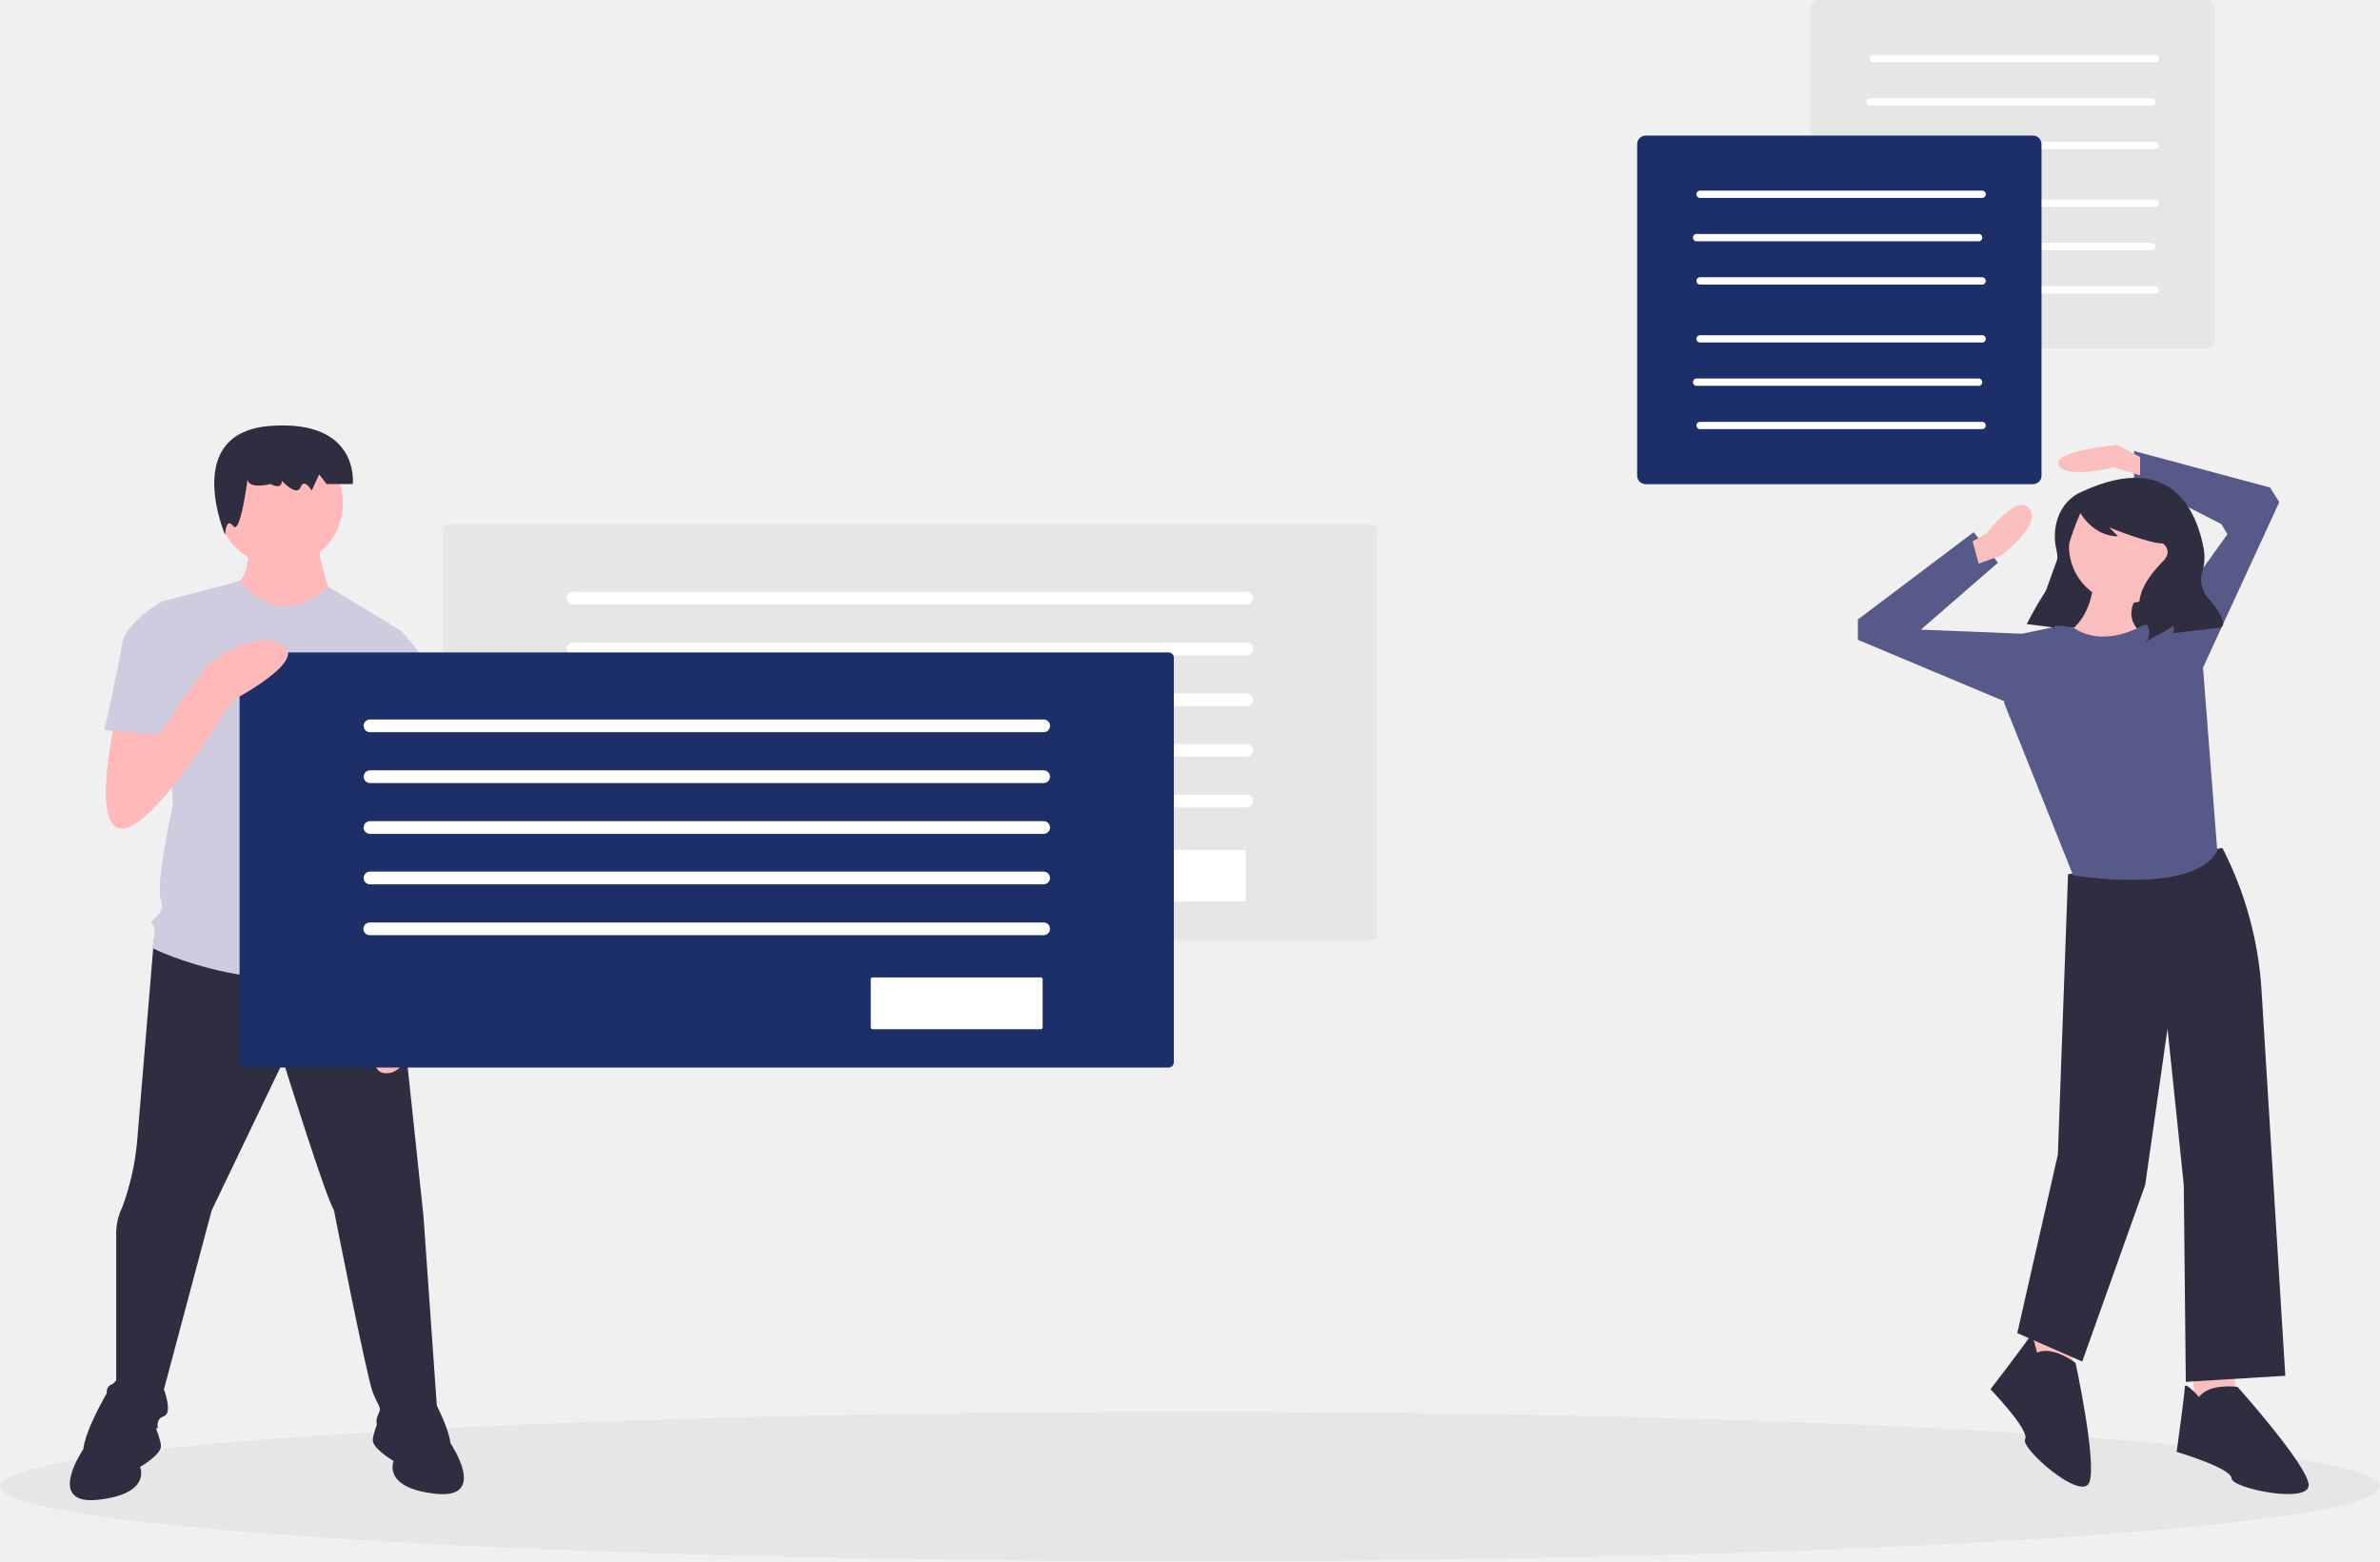
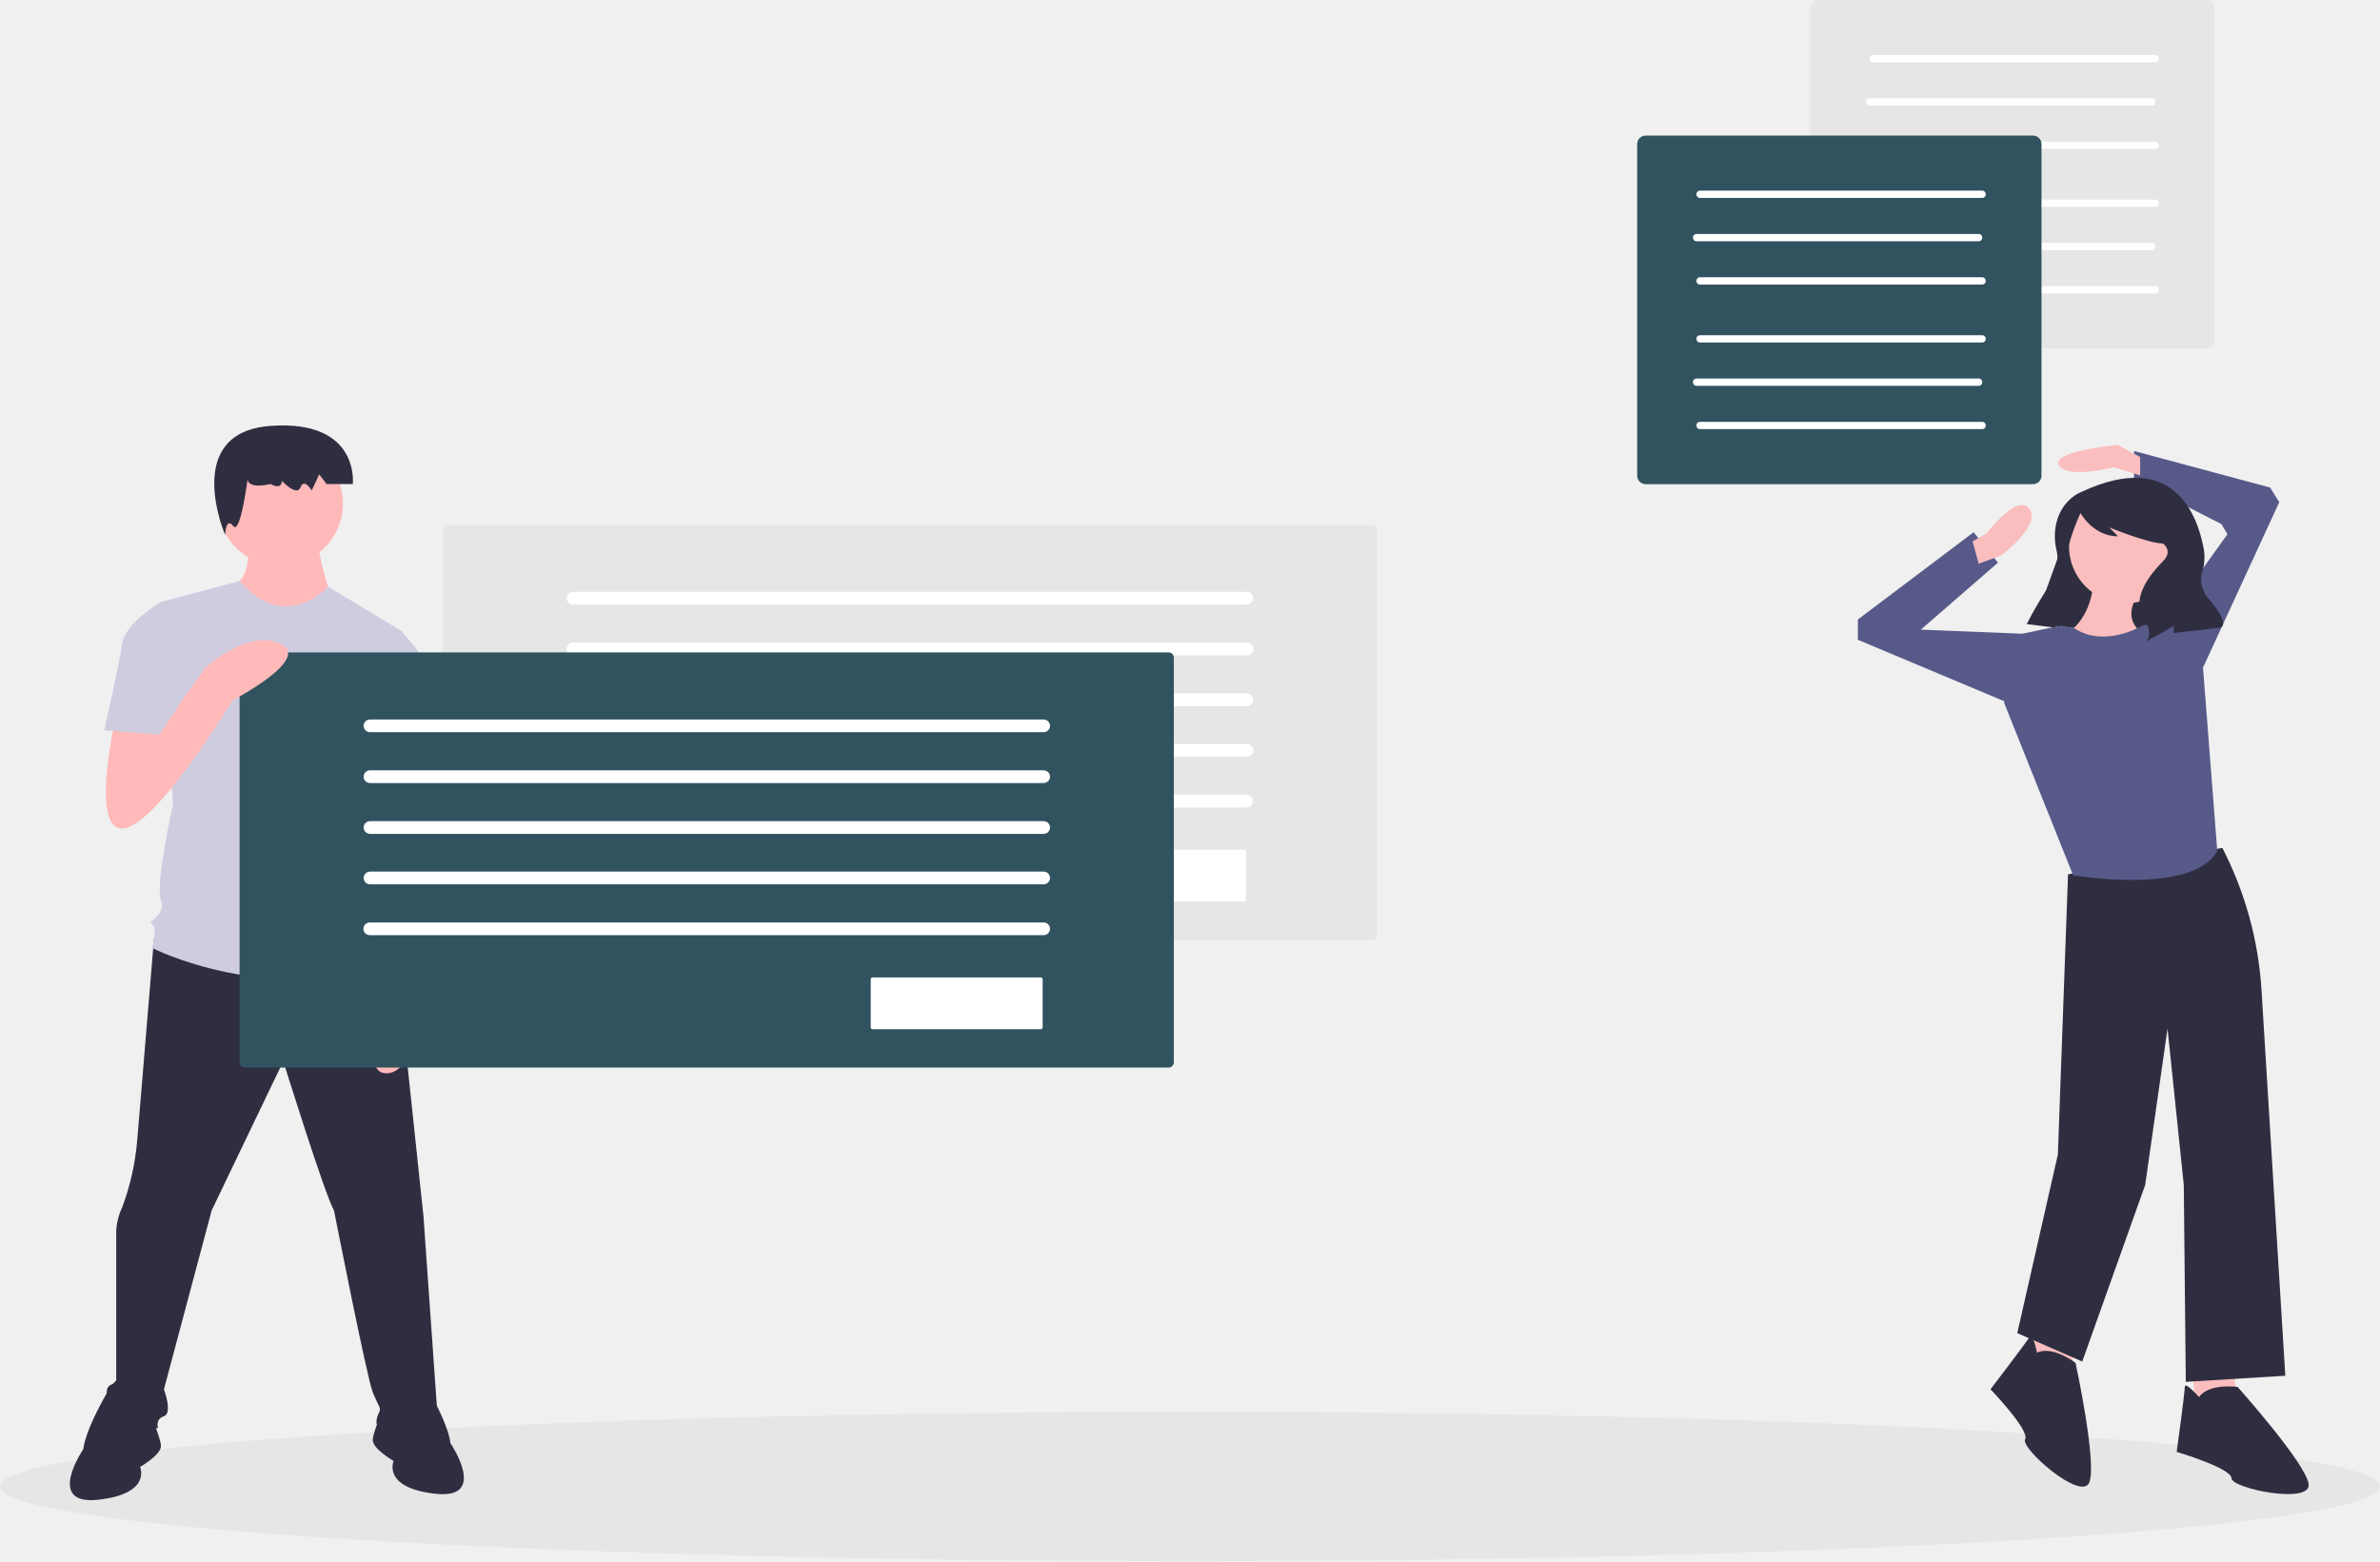
<svg xmlns="http://www.w3.org/2000/svg" id="a5e41641-253a-4d07-9648-f1ab5b1a0370" data-name="Layer 1" width="894.134" height="586.584" viewBox="0 0 894.134 586.584">
  <ellipse cx="447.067" cy="558.522" rx="447.067" ry="28.061" fill="#e6e6e6" />
  <path d="M836.232,156.708a3.182,3.182,0,0,0-3.179,3.179V284.492A3.182,3.182,0,0,0,836.232,287.671H981.773a3.182,3.182,0,0,0,3.179-3.179V159.887a3.182,3.182,0,0,0-3.179-3.179Z" transform="translate(-152.9331 -156.7081)" fill="#e6e6e6" />
  <path d="M856.417,231.709a1.398,1.398,0,0,0,0,2.739H962.897a1.398,1.398,0,0,0,0-2.739Z" transform="translate(-152.9331 -156.7081)" fill="#fff" />
  <path d="M855.108,247.982a1.398,1.398,0,0,0,0,2.739H961.588a1.398,1.398,0,0,0,0-2.739Z" transform="translate(-152.9331 -156.7081)" fill="#fff" />
  <path d="M856.417,264.256a1.398,1.398,0,0,0,0,2.739H962.897a1.398,1.398,0,0,0,0-2.739Z" transform="translate(-152.9331 -156.7081)" fill="#fff" />
  <path d="M856.417,177.384a1.398,1.398,0,0,0,0,2.74H962.897a1.398,1.398,0,0,0,0-2.74Z" transform="translate(-152.9331 -156.7081)" fill="#fff" />
  <path d="M855.108,193.658a1.398,1.398,0,0,0,0,2.74H961.588a1.398,1.398,0,0,0,0-2.74Z" transform="translate(-152.9331 -156.7081)" fill="#fff" />
  <path d="M856.417,209.931a1.398,1.398,0,0,0,0,2.74H962.897a1.398,1.398,0,0,0,0-2.74Z" transform="translate(-152.9331 -156.7081)" fill="#fff" />
-   <path d="M771.179,207.662A3.182,3.182,0,0,0,768,210.841V335.446a3.182,3.182,0,0,0,3.179,3.179H916.72a3.182,3.182,0,0,0,3.179-3.179V210.841a3.182,3.182,0,0,0-3.179-3.179Z" transform="translate(-152.9331 -156.7081)" fill="#1d2f68" />
+   <path d="M771.179,207.662A3.182,3.182,0,0,0,768,210.841V335.446a3.182,3.182,0,0,0,3.179,3.179H916.72a3.182,3.182,0,0,0,3.179-3.179V210.841a3.182,3.182,0,0,0-3.179-3.179Z" transform="translate(-152.9331 -156.7081)" fill="#315360" />
  <path d="M791.364,282.663a1.398,1.398,0,0,0,0,2.739H897.844a1.398,1.398,0,0,0,0-2.739Z" transform="translate(-152.9331 -156.7081)" fill="#fff" />
  <path d="M790.055,298.936a1.398,1.398,0,0,0,0,2.739H896.535a1.398,1.398,0,0,0,0-2.739Z" transform="translate(-152.9331 -156.7081)" fill="#fff" />
  <path d="M791.364,315.21a1.398,1.398,0,0,0,0,2.739H897.844a1.398,1.398,0,0,0,0-2.739Z" transform="translate(-152.9331 -156.7081)" fill="#fff" />
  <path d="M791.364,228.339a1.398,1.398,0,0,0,0,2.74H897.844a1.398,1.398,0,0,0,0-2.74Z" transform="translate(-152.9331 -156.7081)" fill="#fff" />
  <path d="M790.055,244.612a1.398,1.398,0,0,0,0,2.74H896.535a1.398,1.398,0,0,0,0-2.74Z" transform="translate(-152.9331 -156.7081)" fill="#fff" />
  <path d="M791.364,260.886a1.398,1.398,0,0,0,0,2.74H897.844a1.398,1.398,0,0,0,0-2.74Z" transform="translate(-152.9331 -156.7081)" fill="#fff" />
  <polygon points="823.848 515.784 824.611 530.278 840.63 528.752 839.105 514.259 823.848 515.784" fill="#fbbebe" />
  <polygon points="762.058 499.002 762.821 513.496 778.841 511.97 777.315 497.476 762.058 499.002" fill="#fbbebe" />
  <path d="M987.842,475.3l-57.975,9.917L926.052,590.488l-15.257,67.129,24.411,10.68,23.648-66.367,8.391-58.738,6.103,58.738.763,73.995,37.379-2.288L1002.553,528.737a134.807,134.807,0,0,0-14.711-53.437Z" transform="translate(-152.9331 -156.7081)" fill="#2f2e41" />
  <path d="M979.07,681.646s-5.34-6.103-5.34-3.814-3.051,24.411-3.051,24.411,20.597,6.103,20.597,9.917,29.751,9.917,28.988,2.289-26.699-36.616-26.699-36.616S982.884,676.307,979.07,681.646Z" transform="translate(-152.9331 -156.7081)" fill="#2f2e41" />
  <path d="M918.208,664.956s-1.626-7.944-2.757-5.955-14.717,19.713-14.717,19.713,14.889,15.485,13.004,18.8,20.962,23.324,24.069,16.316-5.114-45.027-5.114-45.027S924.163,662.199,918.208,664.956Z" transform="translate(-152.9331 -156.7081)" fill="#2f2e41" />
  <polygon points="764.106 234.499 806.338 238.537 820.415 200.175 779.985 190.435 764.106 234.499" fill="#2f2e41" />
  <circle cx="798.674" cy="205.31" r="21.359" fill="#fbbebe" />
  <path d="M939.402,374.987s0,14.494-11.443,20.597,27.462,12.968,27.462,12.968l3.814-12.968s-11.443-5.34-1.526-17.545Z" transform="translate(-152.9331 -156.7081)" fill="#fbbebe" />
  <path d="M957.71,391.769s-13.971,8.654-25.675.894l-4.838-.894-14.494,3.051-6.866,25.936,25.936,64.841s45.007,7.628,54.161-9.154l-5.34-68.655-14.494-17.545Z" transform="translate(-152.9331 -156.7081)" fill="#575a89" />
  <polygon points="811.643 235.824 836.816 200.733 834.528 196.919 801.726 180.137 801.726 169.457 852.836 183.188 856.294 188.668 826.136 254.132 811.643 235.824" fill="#575a89" />
  <polygon points="761.295 238.875 759.77 238.112 721.628 236.587 750.616 211.413 741.462 199.971 697.98 232.773 697.98 240.401 759.77 266.337 761.295 238.875" fill="#575a89" />
  <path d="M894.013,360.112l5.34-3.051s11.443-15.257,16.02-9.154-10.68,17.545-10.68,17.545l-8.391,3.051Z" transform="translate(-152.9331 -156.7081)" fill="#fbbebe" />
  <path d="M956.947,328.454l-8.391-4.577s-25.174,2.289-22.122,7.628,20.597.763,20.597.763l9.917,3.051Z" transform="translate(-152.9331 -156.7081)" fill="#fbbebe" />
  <path d="M935.21,341.403s-9.805,3.268-10.303,16.175a22.893,22.893,0,0,0,.681,6.129c.552,2.34.907,7.374-3.372,13.953a138.119,138.119,0,0,0-7.839,13.485l-.031.061,10.768,1.346,2.29-17.849a88.882,88.882,0,0,1,7.058-25.058l.075-.166s4.711,8.749,14.133,8.749l-3.365-3.365s14.806,6.057,20.191,6.057c0,0,4.038,2.692,0,6.73s-12.114,13.46-7.403,20.864.673,9.422.673,9.422l7.403-4.038,3.365-2.019v2.692l17.498-2.019s4.711-.673-5.384-12.114c0,0-2.666-4.443-1.5-8.275a19.329,19.329,0,0,0,.735-9.04C978.622,350.507,969.749,325.423,935.21,341.403Z" transform="translate(-152.9331 -156.7081)" fill="#2f2e41" />
  <path d="M321.29,353.864a1.992,1.992,0,0,0-1.99,1.99V507.87a1.992,1.992,0,0,0,1.99,1.99h347.011a1.992,1.992,0,0,0,1.99-1.99V355.853a1.992,1.992,0,0,0-1.99-1.99Z" transform="translate(-152.9331 -156.7081)" fill="#e6e6e6" />
  <path d="M621.344,383.854H368.248a2.388,2.388,0,1,1,0-4.775H621.344a2.388,2.388,0,0,1,0,4.775Z" transform="translate(-152.9331 -156.7081)" fill="#fff" />
  <path d="M621.344,402.956H368.248a2.388,2.388,0,1,1,0-4.775H621.344a2.388,2.388,0,1,1,0,4.775Z" transform="translate(-152.9331 -156.7081)" fill="#fff" />
  <path d="M621.344,422.057H368.248a2.388,2.388,0,1,1,0-4.775H621.344a2.388,2.388,0,0,1,0,4.775Z" transform="translate(-152.9331 -156.7081)" fill="#fff" />
  <path d="M621.344,441.014H368.248a2.388,2.388,0,1,1,0-4.775H621.344a2.388,2.388,0,1,1,0,4.775Z" transform="translate(-152.9331 -156.7081)" fill="#fff" />
  <path d="M621.344,460.116H368.248a2.388,2.388,0,1,1,0-4.775H621.344a2.388,2.388,0,0,1,0,4.775Z" transform="translate(-152.9331 -156.7081)" fill="#fff" />
  <path d="M557.1,476.01a.682.682,0,0,0-.682.682v18.074a.682.682,0,0,0,.682.682H620.323a.682.682,0,0,0,.682-.682v-18.074a.682.682,0,0,0-.682-.682Z" transform="translate(-152.9331 -156.7081)" fill="#fff" />
  <path d="M210.777,509.513s-5.22,62.764-6.341,76.214a95.647,95.647,0,0,1-5.604,24.657,23.185,23.185,0,0,0-2.242,8.966v57.16s-4.483,0-3.362,4.483,2.242,12.329,2.242,12.329h16.812s-1.121-3.362,2.242-4.483,0-10.087,0-10.087l17.932-67.246,26.899-56.039s15.691,50.435,19.053,56.039c0,0,12.329,62.763,14.57,68.367s3.362,5.604,2.242,7.845-1.121,4.483,0,5.604,22.415,0,22.415,0l-5.604-79.575-10.087-95.266L250.388,502.789Z" transform="translate(-152.9331 -156.7081)" fill="#2f2e41" />
  <path d="M207.799,684.355s-5.604-20.174-14.57-4.483-8.966,21.295-8.966,21.295-14.57,21.295,5.604,19.053,15.691-12.329,15.691-12.329,7.845-4.483,7.845-7.845S207.799,684.355,207.799,684.355Z" transform="translate(-152.9331 -156.7081)" fill="#2f2e41" />
  <path d="M298.582,682.113s5.604-20.174,14.57-4.483,8.966,21.295,8.966,21.295,14.57,21.295-5.604,19.053-15.691-12.329-15.691-12.329-7.845-4.483-7.845-7.845S298.582,682.113,298.582,682.113Z" transform="translate(-152.9331 -156.7081)" fill="#2f2e41" />
  <path d="M245.905,358.209s2.242,14.57-4.483,17.932,14.57,15.691,20.174,15.691,15.691-11.208,15.691-11.208-5.604-16.812-4.483-20.174Z" transform="translate(-152.9331 -156.7081)" fill="#ffb9b9" />
  <circle cx="105.301" cy="189.173" r="23.536" fill="#ffb9b9" />
  <path d="M304.185,394.074,276.167,377.099s-15.942,18.096-33.189-2.078l-29.576,7.845,4.483,76.213s-6.725,30.261-4.483,35.865-5.604,7.845-3.362,8.966,0,8.966,0,8.966,43.71,22.415,91.904,5.604l-4.483-14.57a11.761,11.761,0,0,0-2.242-11.208s4.483-6.725-1.121-12.329c0,0,2.242-10.087-3.362-14.57L289.615,450.113l3.362-7.845Z" transform="translate(-152.9331 -156.7081)" fill="#cfcce0" />
  <path d="M246.189,334.952s-2.806,6.073,8.418,3.644c0,0,4.209,2.429,4.209-1.214,0,0,5.612,6.073,7.015,2.429s4.209,1.214,4.209,1.214l2.806-6.073,2.806,3.644h9.821s2.806-24.29-30.866-21.861-17.107,40.914-17.107,40.914.271-6.908,3.077-3.265S246.189,334.952,246.189,334.952Z" transform="translate(-152.9331 -156.7081)" fill="#2f2e41" />
  <path d="M314.272,438.905l1.121,23.536s4.483,43.71-4.483,62.763v10.087s-2.242,25.778-13.449,24.657,3.362-36.986,3.362-36.986l-2.242-49.314-2.242-28.019Z" transform="translate(-152.9331 -156.7081)" fill="#ffb9b9" />
  <path d="M291.857,395.195l11.18-1.816a54.586,54.586,0,0,1,15.718,28.715c3.362,17.932,4.483,21.295,4.483,21.295l-26.899,6.725L281.77,422.094Z" transform="translate(-152.9331 -156.7081)" fill="#cfcce0" />
-   <path d="M244.928,401.835a1.992,1.992,0,0,0-1.99,1.99V555.841a1.992,1.992,0,0,0,1.99,1.99h347.011a1.992,1.992,0,0,0,1.99-1.99V403.824a1.992,1.992,0,0,0-1.99-1.99Z" transform="translate(-152.9331 -156.7081)" fill="#1d2f68" />
+   <path d="M244.928,401.835a1.992,1.992,0,0,0-1.99,1.99V555.841a1.992,1.992,0,0,0,1.99,1.99h347.011a1.992,1.992,0,0,0,1.99-1.99V403.824a1.992,1.992,0,0,0-1.99-1.99Z" transform="translate(-152.9331 -156.7081)" fill="#315360" />
  <path d="M544.981,431.825H291.886a2.388,2.388,0,0,1,0-4.775H544.981a2.388,2.388,0,1,1,0,4.775Z" transform="translate(-152.9331 -156.7081)" fill="#fff" />
  <path d="M544.981,450.927H291.886a2.388,2.388,0,0,1,0-4.775H544.981a2.388,2.388,0,1,1,0,4.775Z" transform="translate(-152.9331 -156.7081)" fill="#fff" />
  <path d="M544.981,470.029H291.886a2.388,2.388,0,0,1,0-4.775H544.981a2.388,2.388,0,1,1,0,4.775Z" transform="translate(-152.9331 -156.7081)" fill="#fff" />
  <path d="M544.981,488.986H291.886a2.388,2.388,0,0,1,0-4.775H544.981a2.388,2.388,0,1,1,0,4.775Z" transform="translate(-152.9331 -156.7081)" fill="#fff" />
  <path d="M544.981,508.087H291.886a2.388,2.388,0,1,1,0-4.775H544.981a2.388,2.388,0,1,1,0,4.775Z" transform="translate(-152.9331 -156.7081)" fill="#fff" />
  <path d="M480.738,523.982a.682.682,0,0,0-.682.682v18.074a.682.682,0,0,0,.682.682h63.223a.682.682,0,0,0,.682-.682v-18.074a.682.682,0,0,0-.682-.682Z" transform="translate(-152.9331 -156.7081)" fill="#fff" />
  <path d="M196.591,425.456s-10.087,42.589,2.242,42.589,41.469-48.193,41.469-48.193,30.261-15.691,17.932-21.295-28.019,8.966-28.019,8.966l-18.105,25.136-.948-12.808Z" transform="translate(-152.9331 -156.7081)" fill="#ffb9b9" />
  <path d="M220.127,389.591l-6.725-6.725s-13.449,7.845-14.57,15.691-6.725,32.502-6.725,32.502l20.734,1.681,6.725-10.087Z" transform="translate(-152.9331 -156.7081)" fill="#cfcce0" />
</svg>
